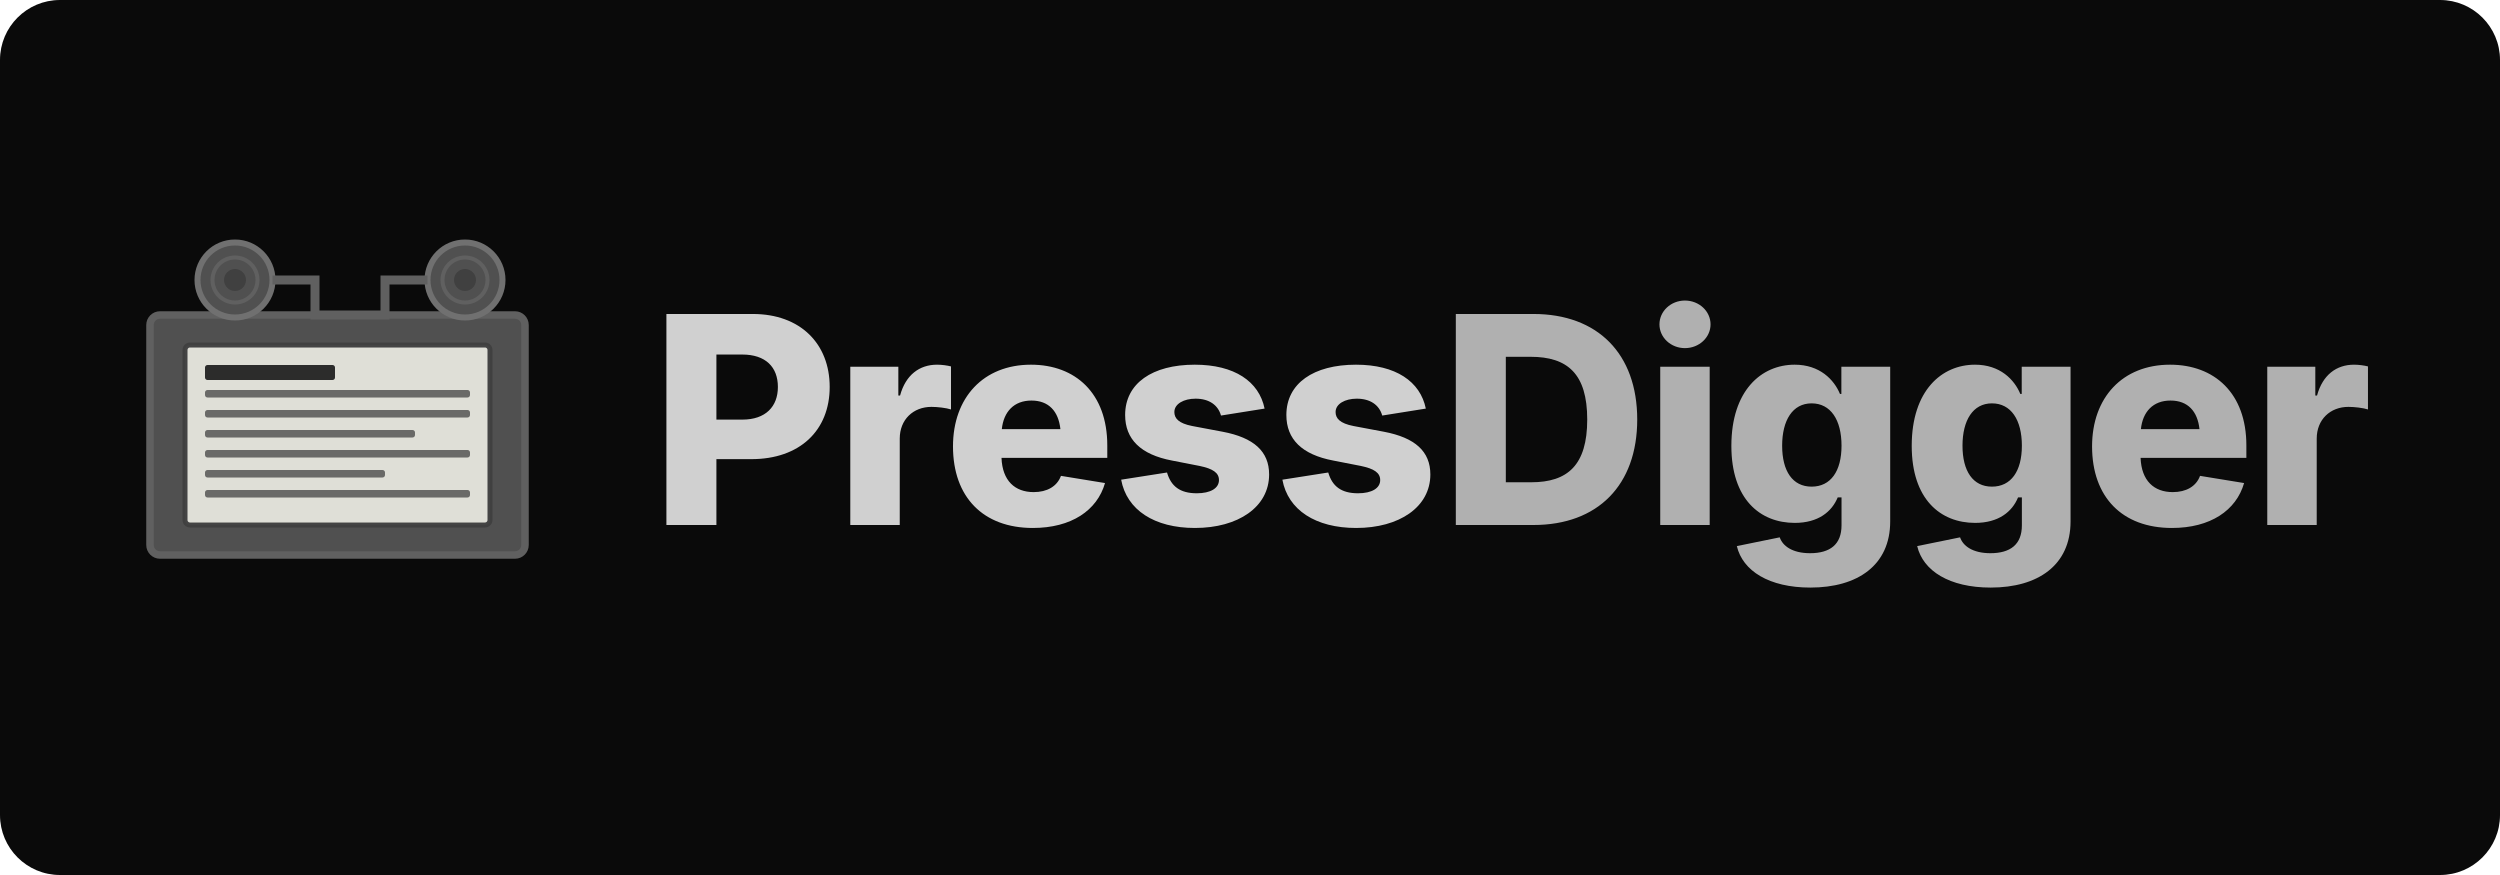
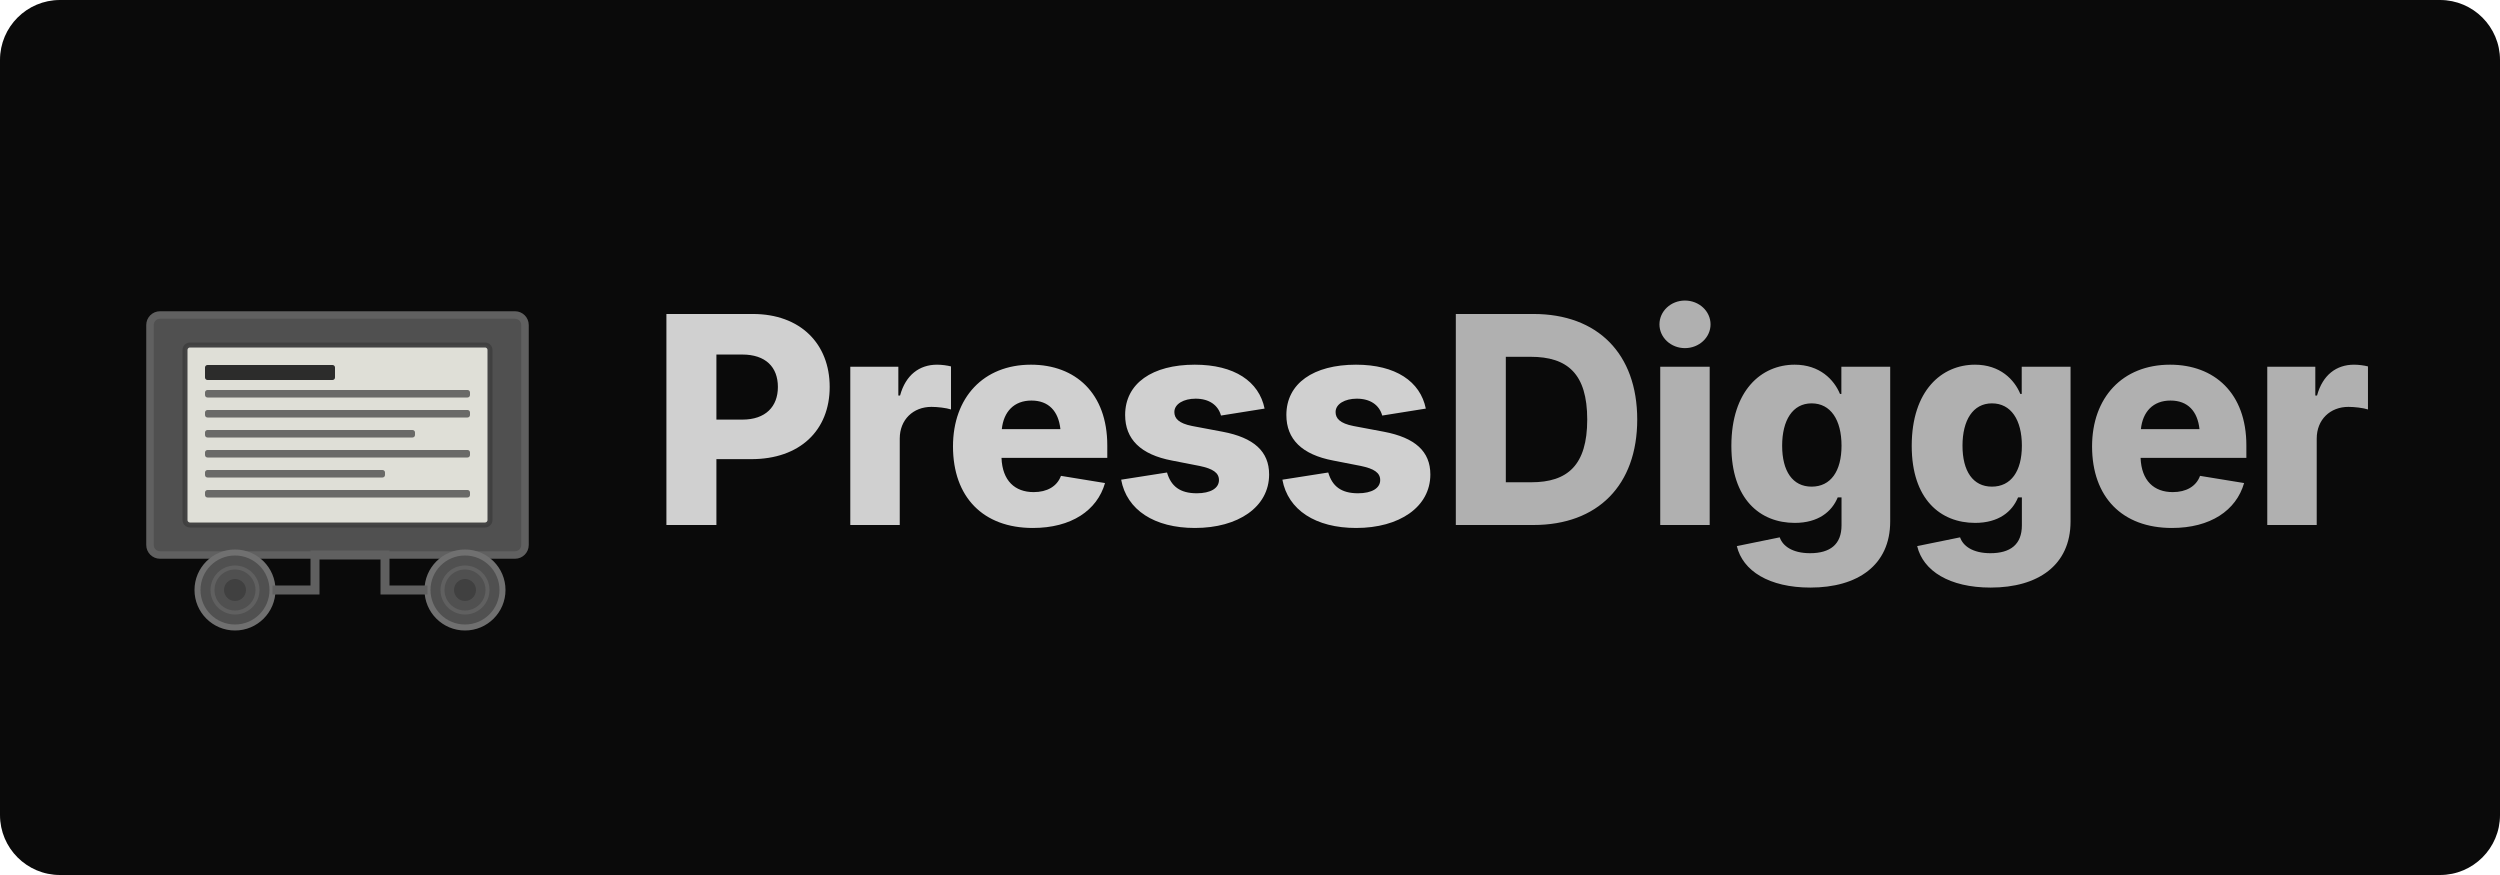
<svg xmlns="http://www.w3.org/2000/svg" width="500" height="175" viewBox="0 0 500 175" fill="none">
  <rect width="500" height="175" rx="12" fill="#0a0a0a" />
  <g transform="translate(25, 18)">
    <rect x="5" y="45" width="75" height="48" rx="2" fill="#505050" stroke="#606060" stroke-width="1.5" />
    <rect x="12" y="51" width="61" height="36" rx="1" fill="#e8e8e0" stroke="#404040" stroke-width="1" />
    <rect x="16" y="55" width="26" height="3" rx="0.5" fill="#111" opacity="0.9" />
    <rect x="16" y="60" width="53" height="1.5" rx="0.5" fill="#333" opacity="0.7" />
    <rect x="16" y="64" width="53" height="1.5" rx="0.5" fill="#333" opacity="0.7" />
    <rect x="16" y="68" width="42" height="1.5" rx="0.5" fill="#333" opacity="0.7" />
    <rect x="16" y="72" width="53" height="1.5" rx="0.5" fill="#333" opacity="0.7" />
    <rect x="16" y="76" width="36" height="1.5" rx="0.5" fill="#333" opacity="0.7" />
    <rect x="16" y="80" width="53" height="1.5" rx="0.5" fill="#333" opacity="0.7" />
-     <circle cx="22" cy="38" r="7.5" fill="#505050" stroke="#707070" stroke-width="1.2" />
-     <circle cx="22" cy="38" r="4.5" fill="none" stroke="#606060" stroke-width="0.8" />
-     <circle cx="22" cy="38" r="2.2" fill="#404040" />
-     <circle cx="68" cy="38" r="7.5" fill="#505050" stroke="#707070" stroke-width="1.2" />
-     <circle cx="68" cy="38" r="4.5" fill="none" stroke="#606060" stroke-width="0.8" />
-     <circle cx="68" cy="38" r="2.2" fill="#404040" />
-     <path d="M 29.5 38 L 38 38 L 38 45 L 52 45 L 52 38 L 60.5 38" stroke="#606060" stroke-width="1.8" fill="none" />
+     <circle cx="22" cy="100" r="7.5" fill="#505050" stroke="#707070" stroke-width="1.2" />
+     <circle cx="22" cy="100" r="4.5" fill="none" stroke="#606060" stroke-width="0.8" />
+     <circle cx="22" cy="100" r="2.2" fill="#404040" />
+     <circle cx="68" cy="100" r="7.5" fill="#505050" stroke="#707070" stroke-width="1.2" />
+     <circle cx="68" cy="100" r="4.5" fill="none" stroke="#606060" stroke-width="0.8" />
+     <circle cx="68" cy="100" r="2.2" fill="#404040" />
+     <path d="M 29.5 100 L 38 100 L 38 93 L 52 93 L 52 100 L 60.5 100" stroke="#606060" stroke-width="1.8" fill="none" />
    <rect x="12" y="51" width="61" height="36" rx="1" fill="#707070" opacity="0.08" />
  </g>
  <text x="130" y="105" font-family="system-ui, -apple-system, sans-serif" font-size="58" font-weight="800" fill="#d0d0d0" letter-spacing="-1">
    Press<tspan fill="#b0b0b0">Digger</tspan>
  </text>
</svg>
